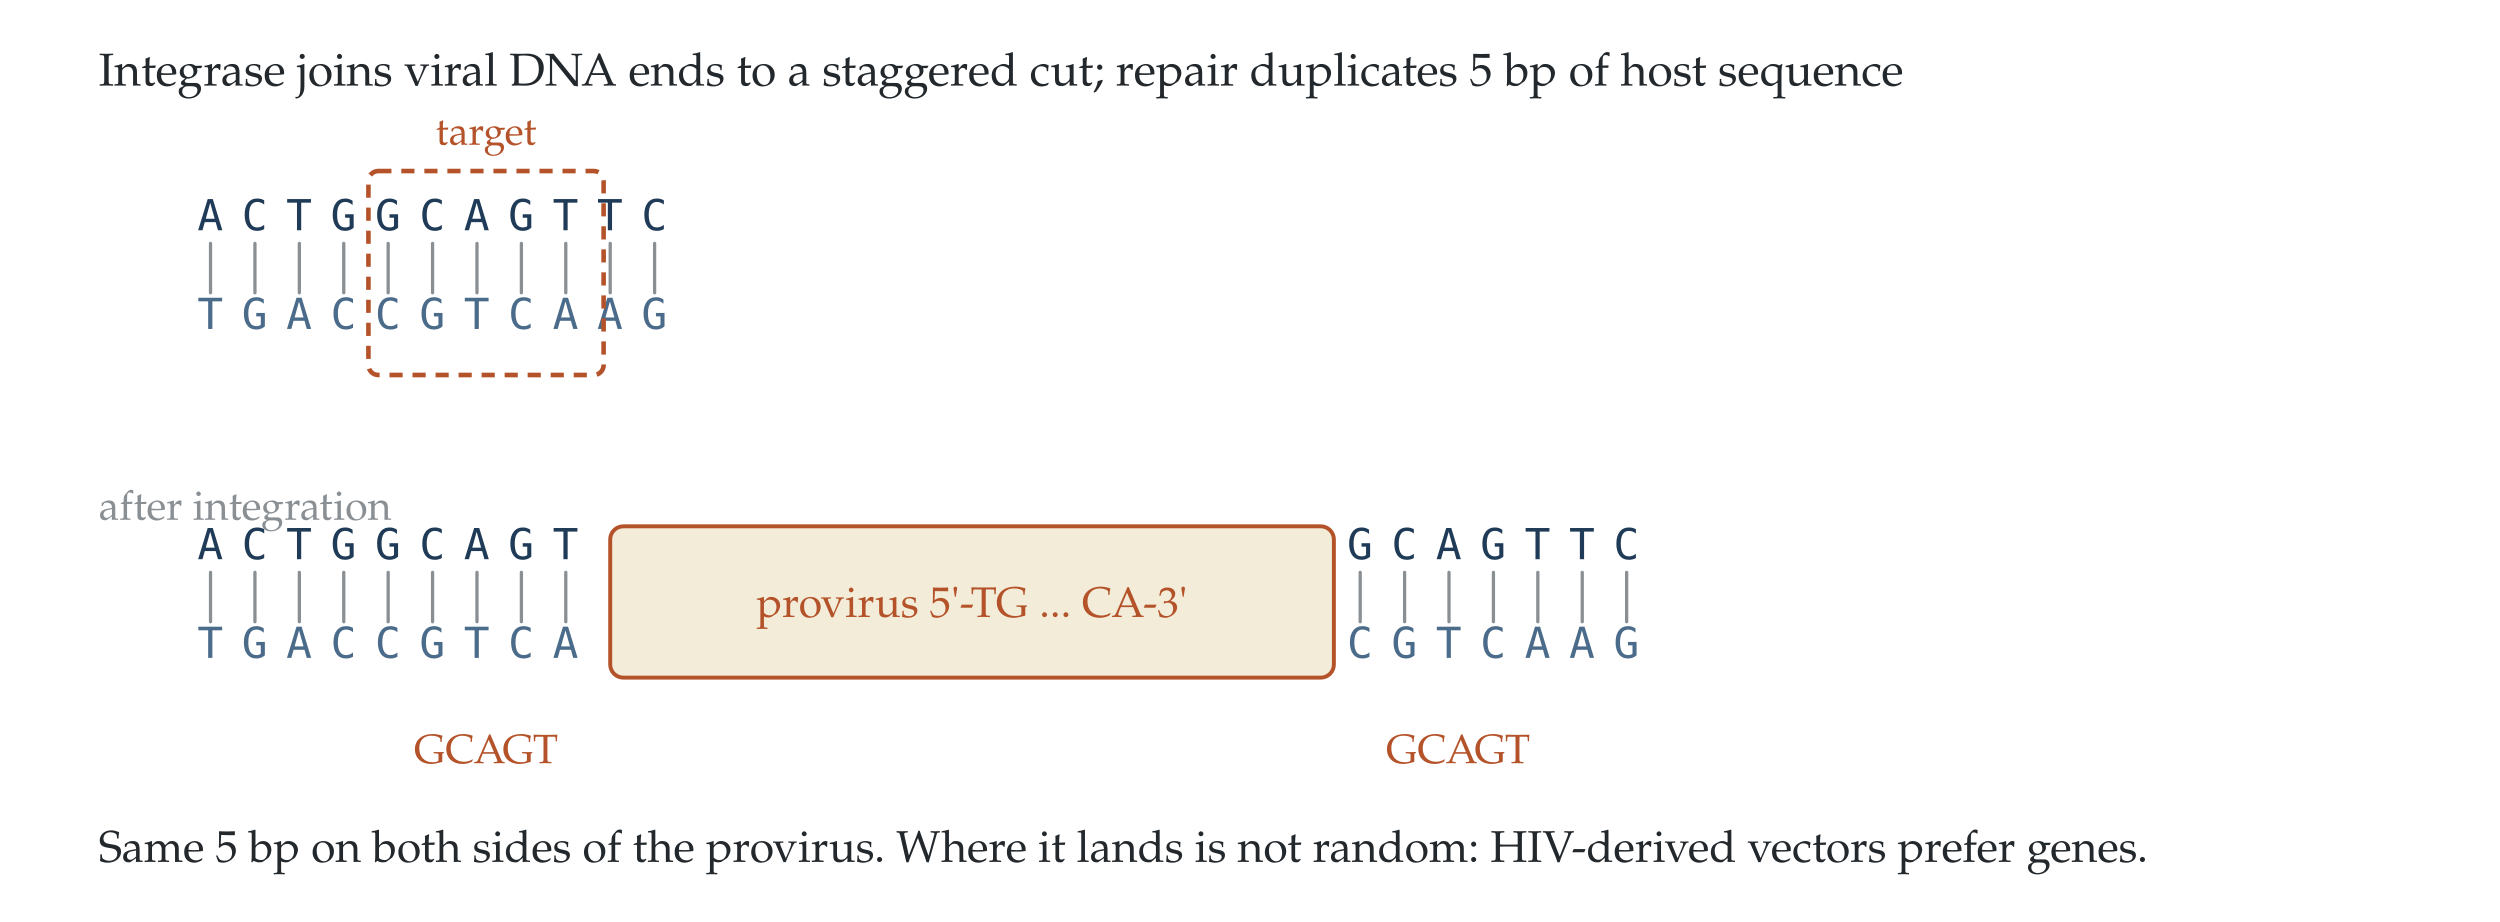
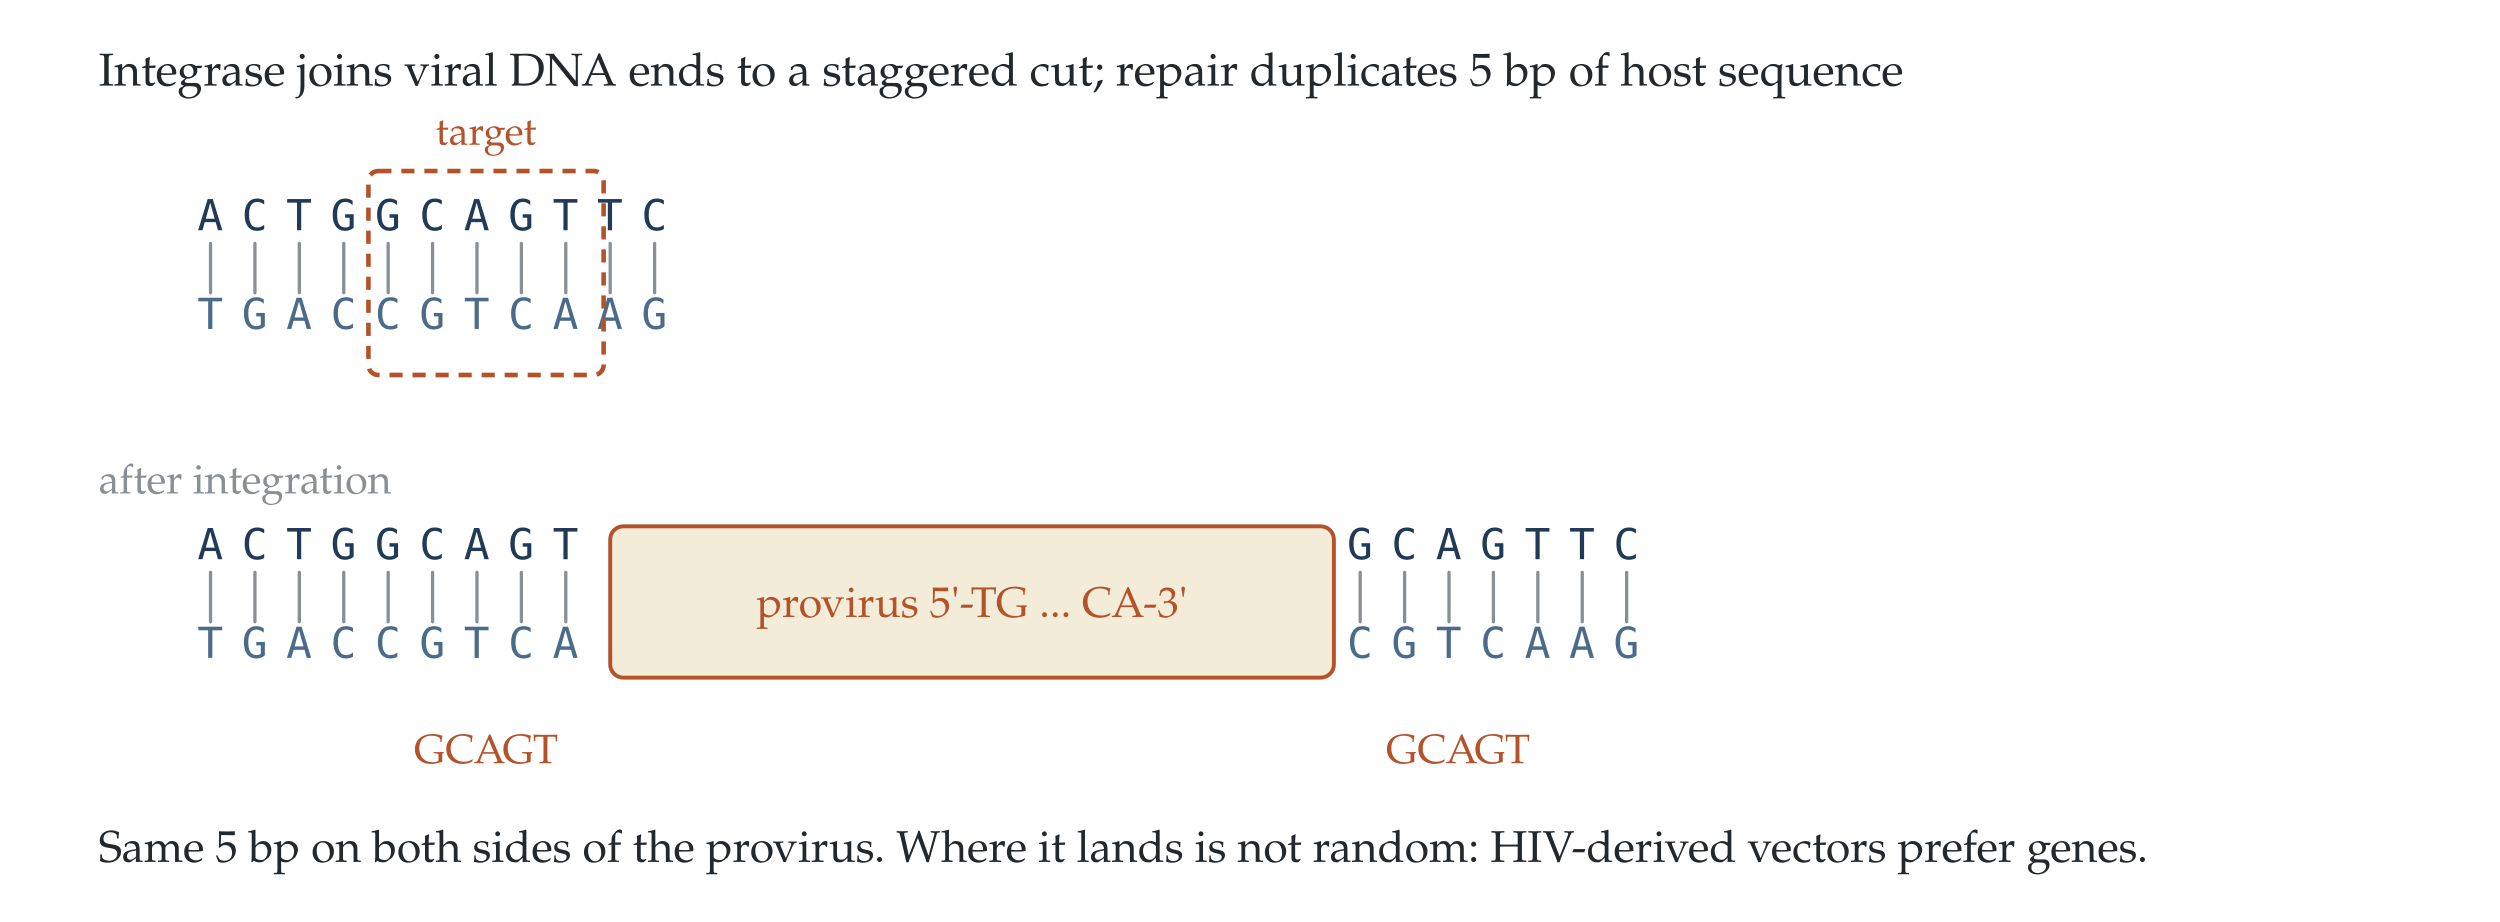
<svg xmlns="http://www.w3.org/2000/svg" viewBox="0 0 760 280" width="760" height="280" font-family="&quot;Palatino Linotype&quot;, &quot;Book Antiqua&quot;, Palatino, FreeSerif, serif" fill="#23282d">
  <rect width="760" height="280" fill="none" />
  <text x="30" y="26" font-size="14" fill="#23282d">Integrase joins viral DNA ends to a staggered cut; repair duplicates 5 bp of host sequence</text>
  <text x="60.0" y="70" font-size="13" fill="#1f3b57" font-family="ui-monospace, &quot;DejaVu Sans Mono&quot;, &quot;Courier New&quot;, monospace">A</text>
  <text x="73.5" y="70" font-size="13" fill="#1f3b57" font-family="ui-monospace, &quot;DejaVu Sans Mono&quot;, &quot;Courier New&quot;, monospace">C</text>
  <text x="87.0" y="70" font-size="13" fill="#1f3b57" font-family="ui-monospace, &quot;DejaVu Sans Mono&quot;, &quot;Courier New&quot;, monospace">T</text>
  <text x="100.5" y="70" font-size="13" fill="#1f3b57" font-family="ui-monospace, &quot;DejaVu Sans Mono&quot;, &quot;Courier New&quot;, monospace">G</text>
  <text x="114.0" y="70" font-size="13" fill="#1f3b57" font-family="ui-monospace, &quot;DejaVu Sans Mono&quot;, &quot;Courier New&quot;, monospace">G</text>
  <text x="127.5" y="70" font-size="13" fill="#1f3b57" font-family="ui-monospace, &quot;DejaVu Sans Mono&quot;, &quot;Courier New&quot;, monospace">C</text>
  <text x="141.0" y="70" font-size="13" fill="#1f3b57" font-family="ui-monospace, &quot;DejaVu Sans Mono&quot;, &quot;Courier New&quot;, monospace">A</text>
  <text x="154.5" y="70" font-size="13" fill="#1f3b57" font-family="ui-monospace, &quot;DejaVu Sans Mono&quot;, &quot;Courier New&quot;, monospace">G</text>
  <text x="168.0" y="70" font-size="13" fill="#1f3b57" font-family="ui-monospace, &quot;DejaVu Sans Mono&quot;, &quot;Courier New&quot;, monospace">T</text>
  <text x="181.5" y="70" font-size="13" fill="#1f3b57" font-family="ui-monospace, &quot;DejaVu Sans Mono&quot;, &quot;Courier New&quot;, monospace">T</text>
  <text x="195.0" y="70" font-size="13" fill="#1f3b57" font-family="ui-monospace, &quot;DejaVu Sans Mono&quot;, &quot;Courier New&quot;, monospace">C</text>
  <text x="60.0" y="100" font-size="13" fill="#4a6b8a" font-family="ui-monospace, &quot;DejaVu Sans Mono&quot;, &quot;Courier New&quot;, monospace">T</text>
  <text x="73.5" y="100" font-size="13" fill="#4a6b8a" font-family="ui-monospace, &quot;DejaVu Sans Mono&quot;, &quot;Courier New&quot;, monospace">G</text>
  <text x="87.0" y="100" font-size="13" fill="#4a6b8a" font-family="ui-monospace, &quot;DejaVu Sans Mono&quot;, &quot;Courier New&quot;, monospace">A</text>
  <text x="100.5" y="100" font-size="13" fill="#4a6b8a" font-family="ui-monospace, &quot;DejaVu Sans Mono&quot;, &quot;Courier New&quot;, monospace">C</text>
  <text x="114.0" y="100" font-size="13" fill="#4a6b8a" font-family="ui-monospace, &quot;DejaVu Sans Mono&quot;, &quot;Courier New&quot;, monospace">C</text>
  <text x="127.5" y="100" font-size="13" fill="#4a6b8a" font-family="ui-monospace, &quot;DejaVu Sans Mono&quot;, &quot;Courier New&quot;, monospace">G</text>
  <text x="141.0" y="100" font-size="13" fill="#4a6b8a" font-family="ui-monospace, &quot;DejaVu Sans Mono&quot;, &quot;Courier New&quot;, monospace">T</text>
  <text x="154.5" y="100" font-size="13" fill="#4a6b8a" font-family="ui-monospace, &quot;DejaVu Sans Mono&quot;, &quot;Courier New&quot;, monospace">C</text>
  <text x="168.0" y="100" font-size="13" fill="#4a6b8a" font-family="ui-monospace, &quot;DejaVu Sans Mono&quot;, &quot;Courier New&quot;, monospace">A</text>
  <text x="181.5" y="100" font-size="13" fill="#4a6b8a" font-family="ui-monospace, &quot;DejaVu Sans Mono&quot;, &quot;Courier New&quot;, monospace">A</text>
  <text x="195.0" y="100" font-size="13" fill="#4a6b8a" font-family="ui-monospace, &quot;DejaVu Sans Mono&quot;, &quot;Courier New&quot;, monospace">G</text>
  <line x1="64.0" y1="74" x2="64.0" y2="89" stroke="#8a8f94" stroke-width="1" stroke-linecap="round" />
  <line x1="77.5" y1="74" x2="77.5" y2="89" stroke="#8a8f94" stroke-width="1" stroke-linecap="round" />
  <line x1="91.0" y1="74" x2="91.0" y2="89" stroke="#8a8f94" stroke-width="1" stroke-linecap="round" />
  <line x1="104.5" y1="74" x2="104.5" y2="89" stroke="#8a8f94" stroke-width="1" stroke-linecap="round" />
  <line x1="118.0" y1="74" x2="118.0" y2="89" stroke="#8a8f94" stroke-width="1" stroke-linecap="round" />
  <line x1="131.5" y1="74" x2="131.5" y2="89" stroke="#8a8f94" stroke-width="1" stroke-linecap="round" />
  <line x1="145.0" y1="74" x2="145.0" y2="89" stroke="#8a8f94" stroke-width="1" stroke-linecap="round" />
  <line x1="158.5" y1="74" x2="158.5" y2="89" stroke="#8a8f94" stroke-width="1" stroke-linecap="round" />
  <line x1="172.0" y1="74" x2="172.0" y2="89" stroke="#8a8f94" stroke-width="1" stroke-linecap="round" />
  <line x1="185.5" y1="74" x2="185.5" y2="89" stroke="#8a8f94" stroke-width="1" stroke-linecap="round" />
  <line x1="199.0" y1="74" x2="199.0" y2="89" stroke="#8a8f94" stroke-width="1" stroke-linecap="round" />
  <rect x="112.0" y="52" width="71.5" height="62" rx="3" fill="none" stroke="#b4532a" stroke-width="1.4" stroke-dasharray="4 3" />
  <text x="147.75" y="44" font-size="12" text-anchor="middle" fill="#b4532a">target</text>
-   <text x="30" y="158" font-size="12.5" fill="#8a8f94">after integration</text>
+   <text x="30" y="150" font-size="12.5" fill="#8a8f94">after integration</text>
  <text x="60.0" y="170" font-size="13" fill="#1f3b57" font-family="ui-monospace, &quot;DejaVu Sans Mono&quot;, &quot;Courier New&quot;, monospace">A</text>
  <text x="73.5" y="170" font-size="13" fill="#1f3b57" font-family="ui-monospace, &quot;DejaVu Sans Mono&quot;, &quot;Courier New&quot;, monospace">C</text>
  <text x="87.0" y="170" font-size="13" fill="#1f3b57" font-family="ui-monospace, &quot;DejaVu Sans Mono&quot;, &quot;Courier New&quot;, monospace">T</text>
  <text x="100.5" y="170" font-size="13" fill="#1f3b57" font-family="ui-monospace, &quot;DejaVu Sans Mono&quot;, &quot;Courier New&quot;, monospace">G</text>
  <text x="114.0" y="170" font-size="13" fill="#1f3b57" font-family="ui-monospace, &quot;DejaVu Sans Mono&quot;, &quot;Courier New&quot;, monospace">G</text>
  <text x="127.5" y="170" font-size="13" fill="#1f3b57" font-family="ui-monospace, &quot;DejaVu Sans Mono&quot;, &quot;Courier New&quot;, monospace">C</text>
  <text x="141.0" y="170" font-size="13" fill="#1f3b57" font-family="ui-monospace, &quot;DejaVu Sans Mono&quot;, &quot;Courier New&quot;, monospace">A</text>
  <text x="154.5" y="170" font-size="13" fill="#1f3b57" font-family="ui-monospace, &quot;DejaVu Sans Mono&quot;, &quot;Courier New&quot;, monospace">G</text>
  <text x="168.0" y="170" font-size="13" fill="#1f3b57" font-family="ui-monospace, &quot;DejaVu Sans Mono&quot;, &quot;Courier New&quot;, monospace">T</text>
  <text x="60.0" y="200" font-size="13" fill="#4a6b8a" font-family="ui-monospace, &quot;DejaVu Sans Mono&quot;, &quot;Courier New&quot;, monospace">T</text>
  <text x="73.5" y="200" font-size="13" fill="#4a6b8a" font-family="ui-monospace, &quot;DejaVu Sans Mono&quot;, &quot;Courier New&quot;, monospace">G</text>
  <text x="87.0" y="200" font-size="13" fill="#4a6b8a" font-family="ui-monospace, &quot;DejaVu Sans Mono&quot;, &quot;Courier New&quot;, monospace">A</text>
  <text x="100.5" y="200" font-size="13" fill="#4a6b8a" font-family="ui-monospace, &quot;DejaVu Sans Mono&quot;, &quot;Courier New&quot;, monospace">C</text>
  <text x="114.0" y="200" font-size="13" fill="#4a6b8a" font-family="ui-monospace, &quot;DejaVu Sans Mono&quot;, &quot;Courier New&quot;, monospace">C</text>
  <text x="127.5" y="200" font-size="13" fill="#4a6b8a" font-family="ui-monospace, &quot;DejaVu Sans Mono&quot;, &quot;Courier New&quot;, monospace">G</text>
  <text x="141.0" y="200" font-size="13" fill="#4a6b8a" font-family="ui-monospace, &quot;DejaVu Sans Mono&quot;, &quot;Courier New&quot;, monospace">T</text>
  <text x="154.5" y="200" font-size="13" fill="#4a6b8a" font-family="ui-monospace, &quot;DejaVu Sans Mono&quot;, &quot;Courier New&quot;, monospace">C</text>
  <text x="168.0" y="200" font-size="13" fill="#4a6b8a" font-family="ui-monospace, &quot;DejaVu Sans Mono&quot;, &quot;Courier New&quot;, monospace">A</text>
  <line x1="64.0" y1="174" x2="64.0" y2="189" stroke="#8a8f94" stroke-width="1" stroke-linecap="round" />
  <line x1="77.5" y1="174" x2="77.5" y2="189" stroke="#8a8f94" stroke-width="1" stroke-linecap="round" />
  <line x1="91.0" y1="174" x2="91.0" y2="189" stroke="#8a8f94" stroke-width="1" stroke-linecap="round" />
  <line x1="104.5" y1="174" x2="104.5" y2="189" stroke="#8a8f94" stroke-width="1" stroke-linecap="round" />
  <line x1="118.0" y1="174" x2="118.0" y2="189" stroke="#8a8f94" stroke-width="1" stroke-linecap="round" />
  <line x1="131.5" y1="174" x2="131.5" y2="189" stroke="#8a8f94" stroke-width="1" stroke-linecap="round" />
  <line x1="145.0" y1="174" x2="145.0" y2="189" stroke="#8a8f94" stroke-width="1" stroke-linecap="round" />
  <line x1="158.5" y1="174" x2="158.5" y2="189" stroke="#8a8f94" stroke-width="1" stroke-linecap="round" />
  <line x1="172.0" y1="174" x2="172.0" y2="189" stroke="#8a8f94" stroke-width="1" stroke-linecap="round" />
  <rect x="185.5" y="160" width="220" height="46" rx="4" fill="#f3ecd9" stroke="#b4532a" stroke-width="1.2" />
  <text x="295.5" y="187.55" font-size="13" text-anchor="middle" fill="#b4532a">provirus  5'-TG ... CA-3'</text>
  <text x="409.5" y="170" font-size="13" fill="#1f3b57" font-family="ui-monospace, &quot;DejaVu Sans Mono&quot;, &quot;Courier New&quot;, monospace">G</text>
  <text x="423.0" y="170" font-size="13" fill="#1f3b57" font-family="ui-monospace, &quot;DejaVu Sans Mono&quot;, &quot;Courier New&quot;, monospace">C</text>
  <text x="436.5" y="170" font-size="13" fill="#1f3b57" font-family="ui-monospace, &quot;DejaVu Sans Mono&quot;, &quot;Courier New&quot;, monospace">A</text>
  <text x="450.0" y="170" font-size="13" fill="#1f3b57" font-family="ui-monospace, &quot;DejaVu Sans Mono&quot;, &quot;Courier New&quot;, monospace">G</text>
  <text x="463.5" y="170" font-size="13" fill="#1f3b57" font-family="ui-monospace, &quot;DejaVu Sans Mono&quot;, &quot;Courier New&quot;, monospace">T</text>
  <text x="477.0" y="170" font-size="13" fill="#1f3b57" font-family="ui-monospace, &quot;DejaVu Sans Mono&quot;, &quot;Courier New&quot;, monospace">T</text>
  <text x="490.5" y="170" font-size="13" fill="#1f3b57" font-family="ui-monospace, &quot;DejaVu Sans Mono&quot;, &quot;Courier New&quot;, monospace">C</text>
  <text x="409.5" y="200" font-size="13" fill="#4a6b8a" font-family="ui-monospace, &quot;DejaVu Sans Mono&quot;, &quot;Courier New&quot;, monospace">C</text>
  <text x="423.0" y="200" font-size="13" fill="#4a6b8a" font-family="ui-monospace, &quot;DejaVu Sans Mono&quot;, &quot;Courier New&quot;, monospace">G</text>
  <text x="436.5" y="200" font-size="13" fill="#4a6b8a" font-family="ui-monospace, &quot;DejaVu Sans Mono&quot;, &quot;Courier New&quot;, monospace">T</text>
  <text x="450.0" y="200" font-size="13" fill="#4a6b8a" font-family="ui-monospace, &quot;DejaVu Sans Mono&quot;, &quot;Courier New&quot;, monospace">C</text>
  <text x="463.5" y="200" font-size="13" fill="#4a6b8a" font-family="ui-monospace, &quot;DejaVu Sans Mono&quot;, &quot;Courier New&quot;, monospace">A</text>
  <text x="477.0" y="200" font-size="13" fill="#4a6b8a" font-family="ui-monospace, &quot;DejaVu Sans Mono&quot;, &quot;Courier New&quot;, monospace">A</text>
  <text x="490.5" y="200" font-size="13" fill="#4a6b8a" font-family="ui-monospace, &quot;DejaVu Sans Mono&quot;, &quot;Courier New&quot;, monospace">G</text>
  <line x1="413.5" y1="174" x2="413.5" y2="189" stroke="#8a8f94" stroke-width="1" stroke-linecap="round" />
  <line x1="427.0" y1="174" x2="427.0" y2="189" stroke="#8a8f94" stroke-width="1" stroke-linecap="round" />
  <line x1="440.5" y1="174" x2="440.5" y2="189" stroke="#8a8f94" stroke-width="1" stroke-linecap="round" />
  <line x1="454.0" y1="174" x2="454.0" y2="189" stroke="#8a8f94" stroke-width="1" stroke-linecap="round" />
  <line x1="467.5" y1="174" x2="467.5" y2="189" stroke="#8a8f94" stroke-width="1" stroke-linecap="round" />
  <line x1="481.0" y1="174" x2="481.0" y2="189" stroke="#8a8f94" stroke-width="1" stroke-linecap="round" />
  <line x1="494.5" y1="174" x2="494.5" y2="189" stroke="#8a8f94" stroke-width="1" stroke-linecap="round" />
  <text x="147.75" y="232" font-size="12.5" text-anchor="middle" fill="#b4532a">GCAGT</text>
  <text x="443.25" y="232" font-size="12.5" text-anchor="middle" fill="#b4532a">GCAGT</text>
  <text x="30" y="262" font-size="13.5" fill="#23282d">Same 5 bp on both sides of the provirus. Where it lands is not random: HIV-derived vectors prefer genes.</text>
</svg>
